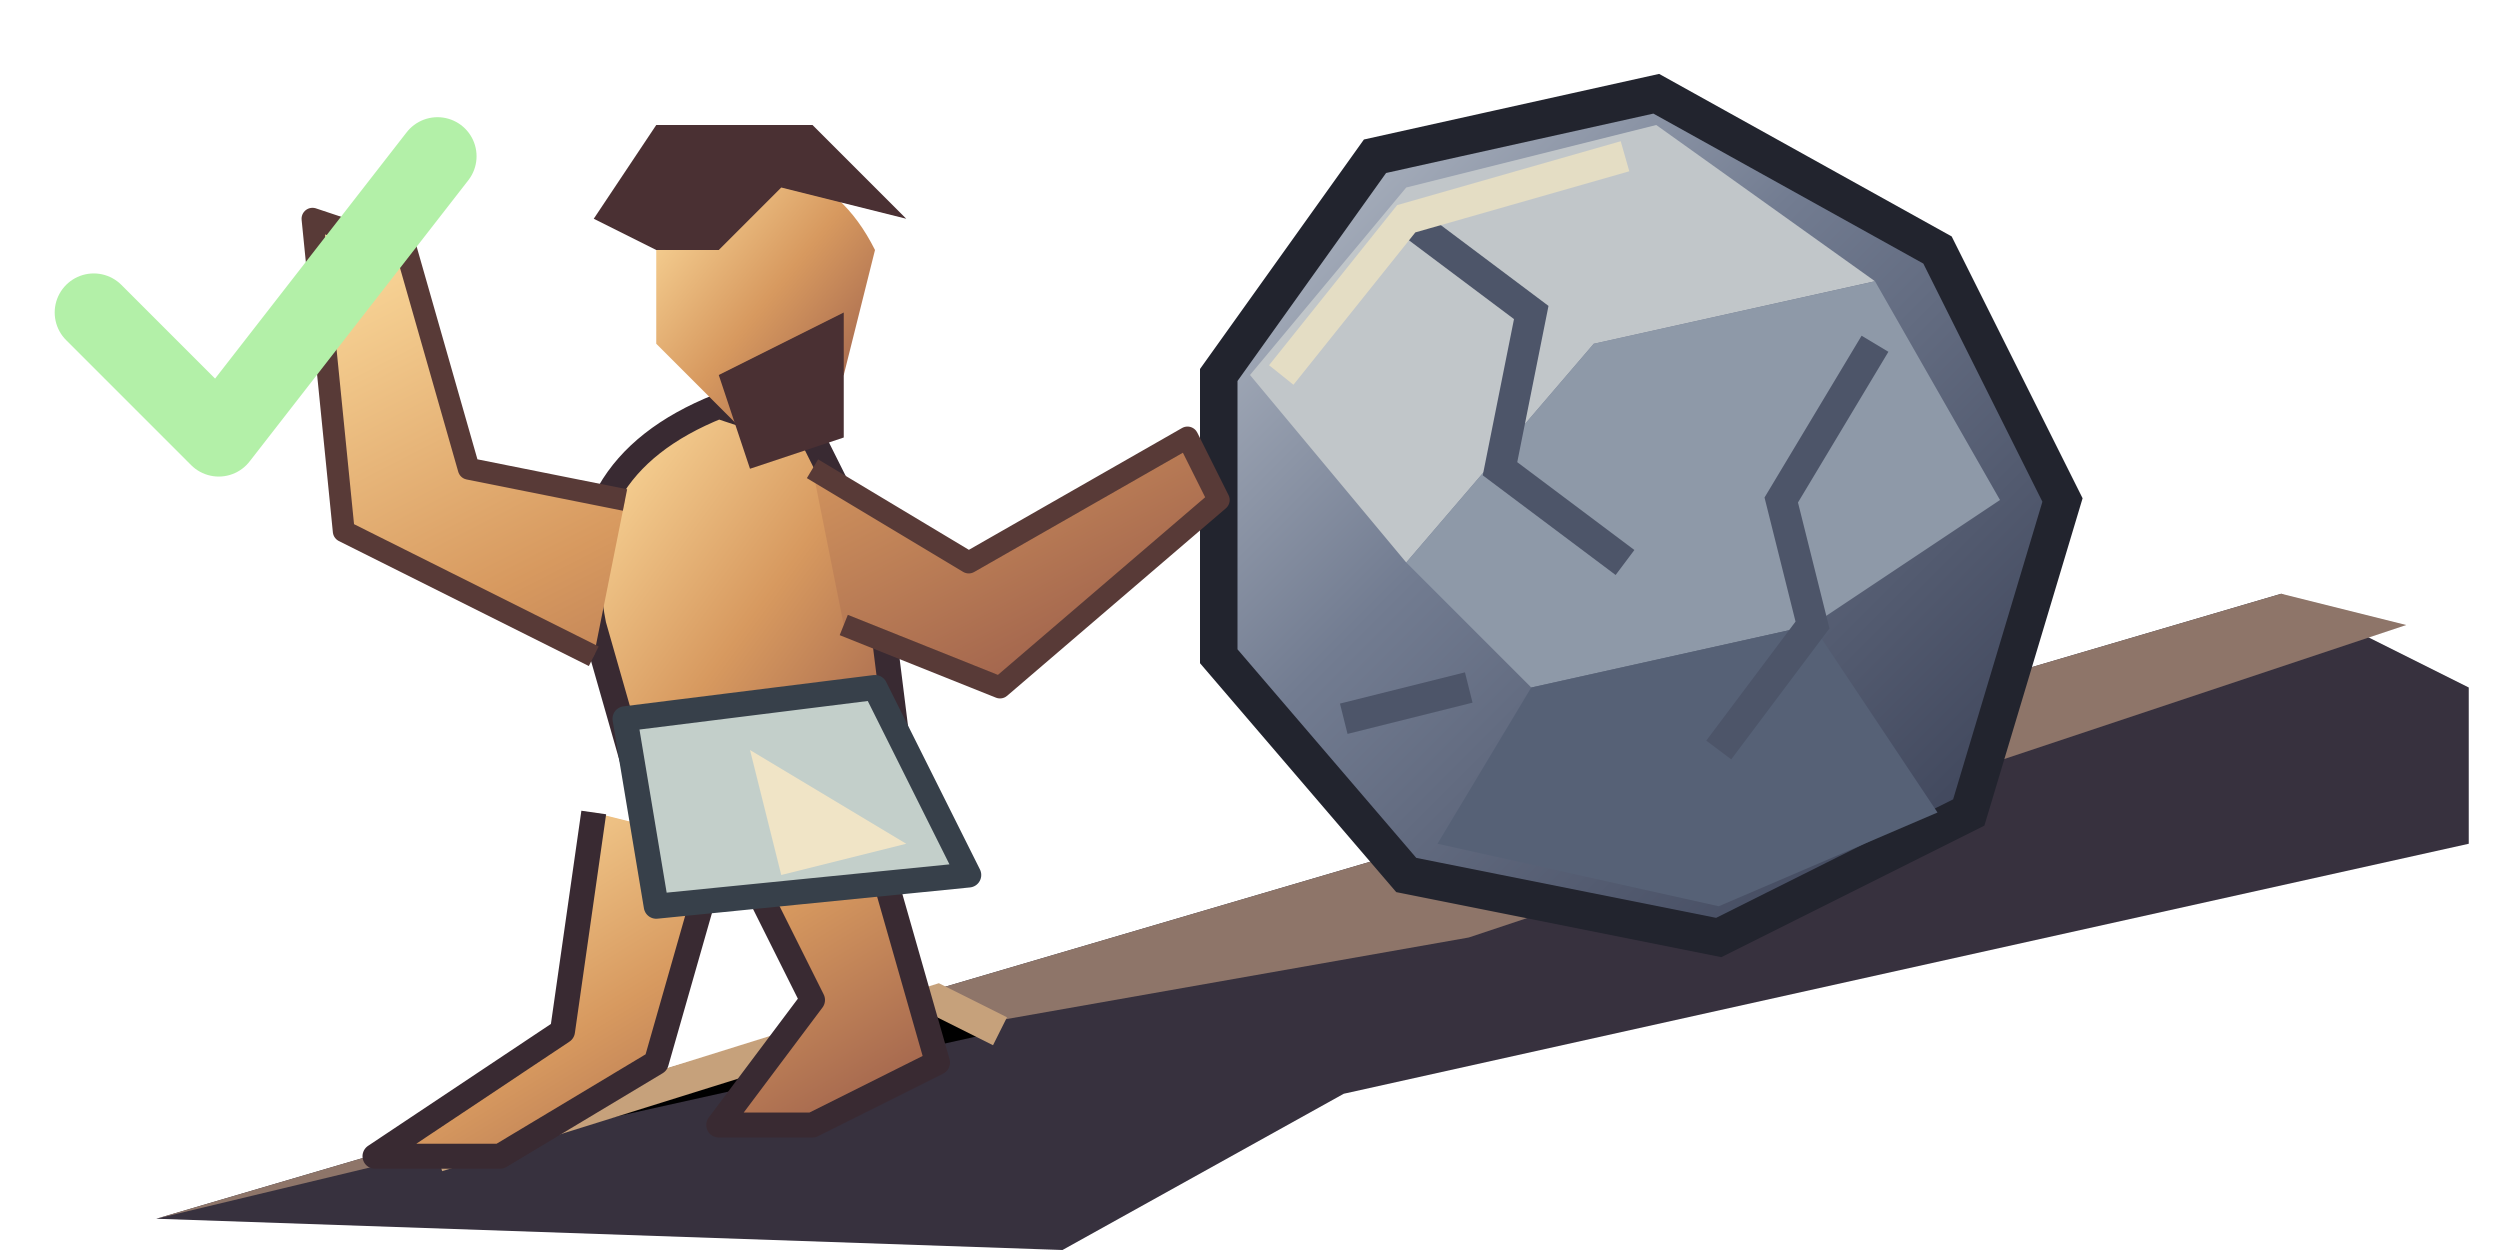
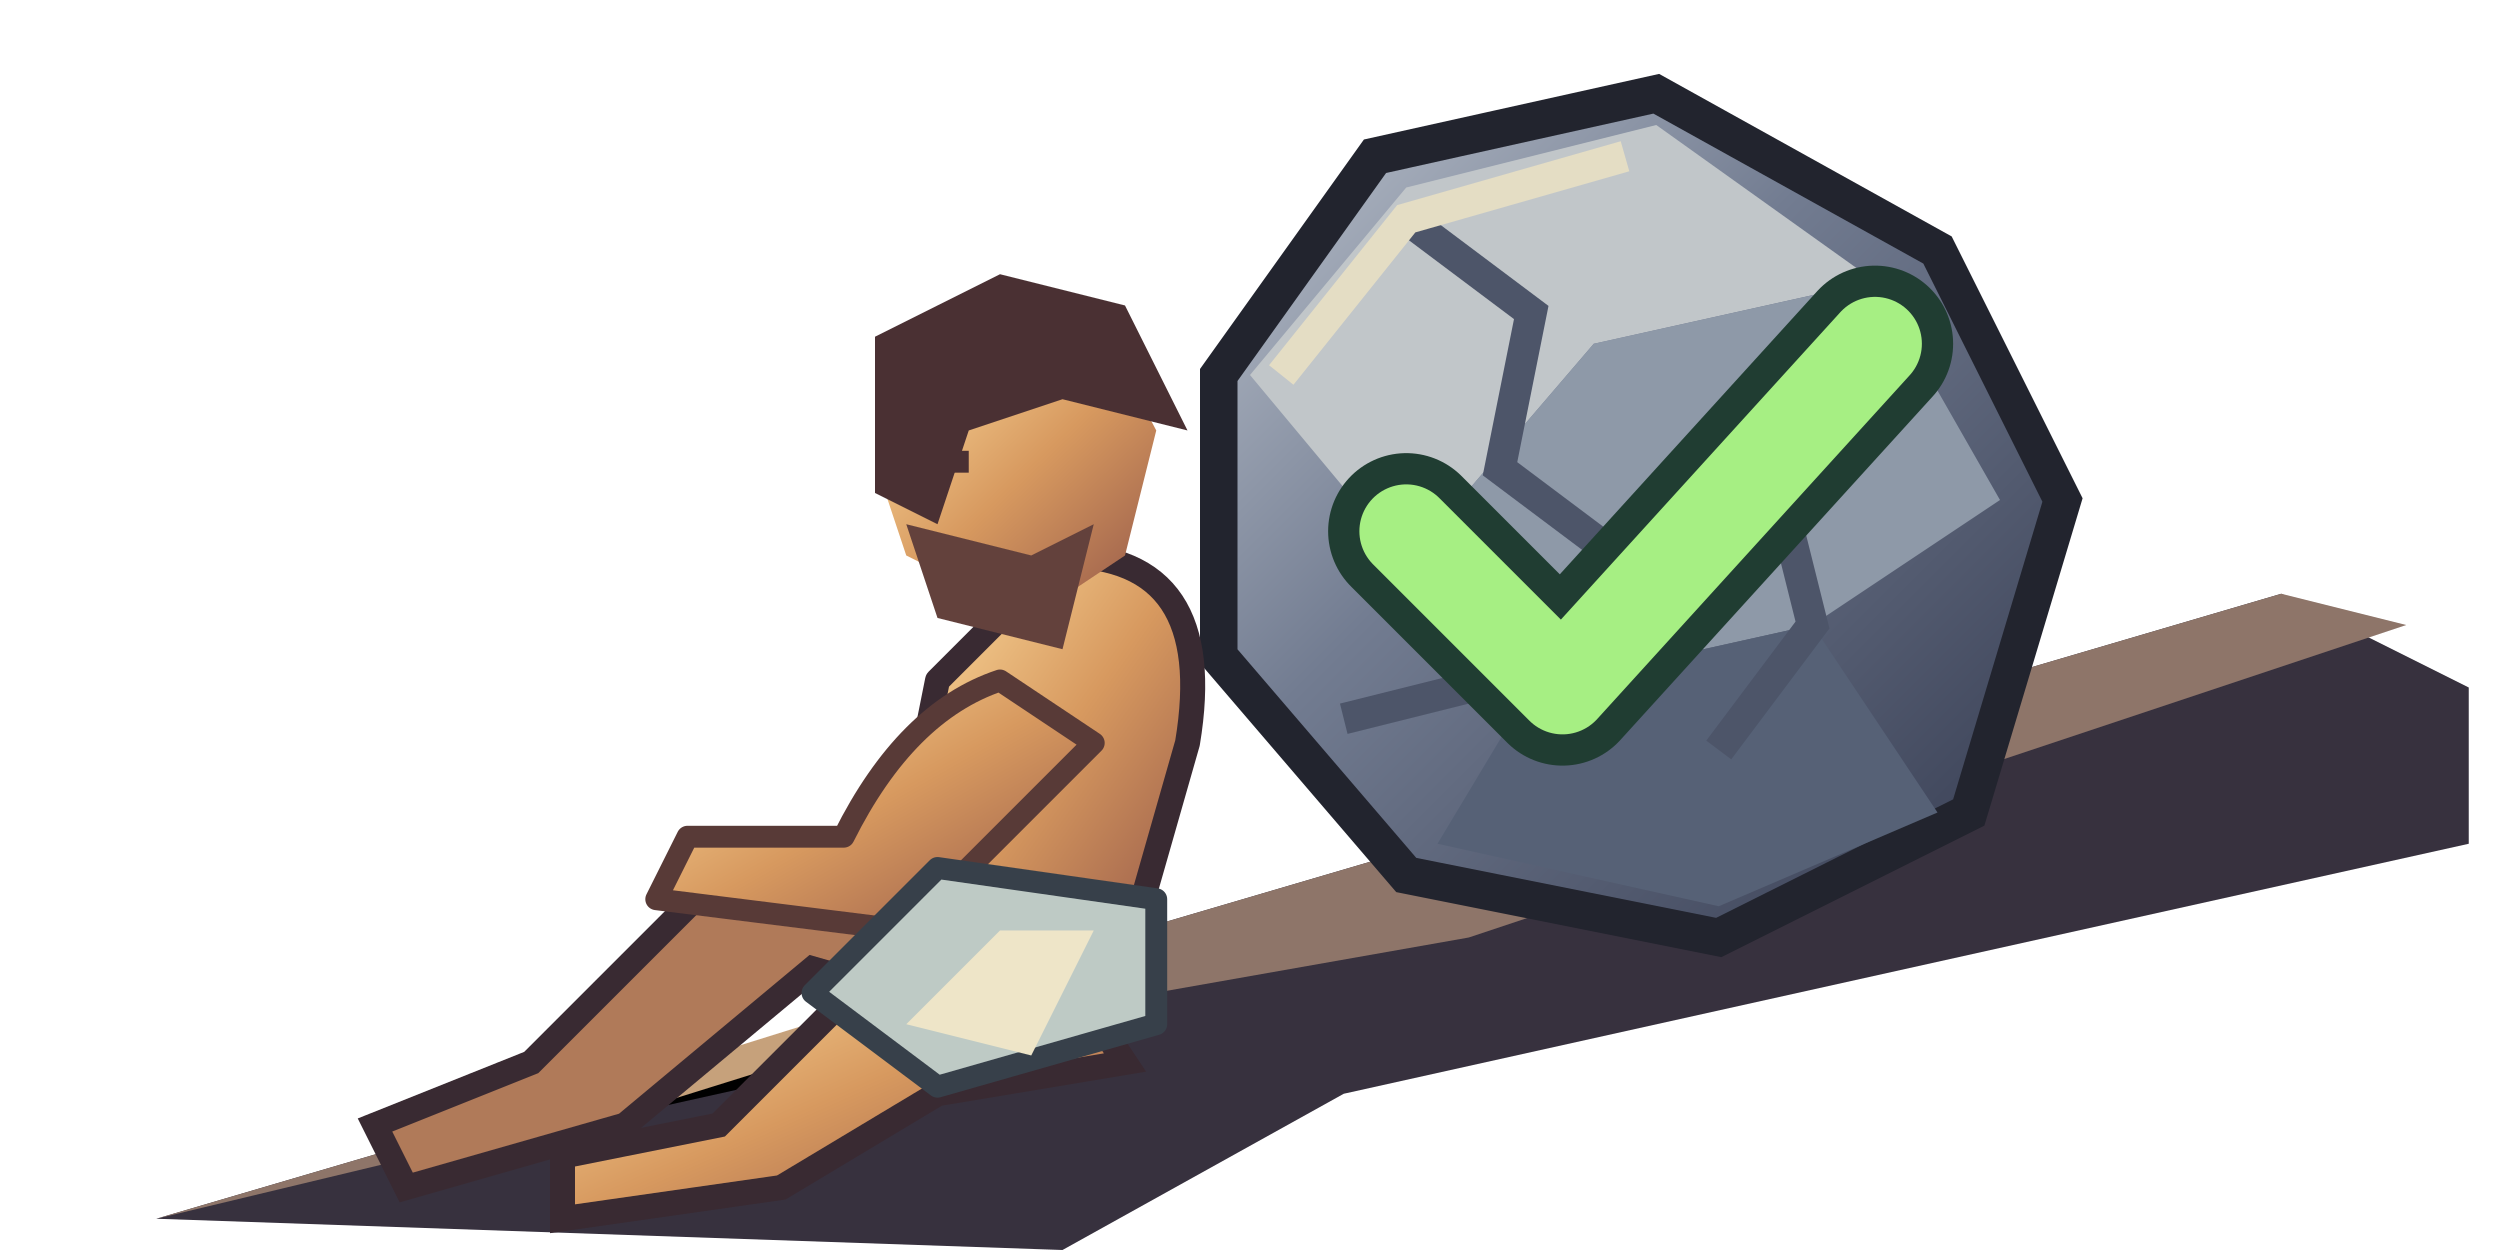
<svg xmlns="http://www.w3.org/2000/svg" width="80" height="40" viewBox="0 0 80 40">
  <defs>
    <linearGradient id="fire" x1="0%" y1="100%" x2="20%" y2="0%">
      <stop stop-color="#ffe595" />
      <stop offset=".42" stop-color="#ffb638" />
      <stop offset=".75" stop-color="#ff6026" />
      <stop offset="1" stop-color="#ca2926" />
    </linearGradient>
    <linearGradient id="stone" x2="100%" y2="100%">
      <stop stop-color="#bdc4ce" />
      <stop offset=".4" stop-color="#727c91" />
      <stop offset="1" stop-color="#33394e" />
    </linearGradient>
    <linearGradient id="skin" x2="100%" y2="100%">
      <stop stop-color="#ffe0a1" />
      <stop offset=".5" stop-color="#d7995f" />
      <stop offset="1" stop-color="#925548" />
    </linearGradient>
    <radialGradient id="glow">
      <stop stop-color="#ff8c27" stop-opacity=".24" />
      <stop offset="1" stop-color="#ff5a1d" stop-opacity="0" />
    </radialGradient>
  </defs>
  <path d="M5 39 L73 19 L79 22 L79 27 L43 35 L34 40Z" fill="#37313e" />
  <path d="M5 39 L73 19 L77 20 L47 30 L30 33Z" fill="#8e7569" />
  <path d="M14 37 L30 32 L32 33 M47 28 L64 23" stroke="#c6a17b" stroke-width="1" />
  <g transform="translate(52 17) rotate(0)">
    <path d="M-13 -5 L-8 -12 L1 -14 L10 -9 L14 -1 L11 9 L3 13 L-7 11 L-13 4Z" fill="url(#stone)" stroke="#22242e" stroke-width="1.2" />
    <path d="M-12 -5 L-7 -11 L1 -13 L8 -8 L-1 -6 L-7 1Z" fill="#c1c6c9" />
    <path d="M-7 1 L-1 -6 L8 -8 L12 -1 L6 3 L-3 5Z" fill="#8e99a8" />
    <path d="M-3 5 L6 3 L10 9 L3 12 L-6 10Z" fill="#566176" />
    <path d="M-7 -10 L-3 -7 L-4 -2 L0 1 M8 -6 L5 -1 L6 3 L3 7 M-9 6 L-5 5" stroke="#4d5569" stroke-width="1" fill="none" />
    <path d="M-11 -5 L-7 -10 L0 -12" stroke="#e4ddc4" stroke-width="1" fill="none" />
  </g>
-   <g transform="translate(0 0)" stroke-linejoin="round">
-     <path d="M23 27 L21 34 L16 37 L12 37 L18 33 L19 26 M28 27 L30 34 L26 36 L23 36 L26 32 L24 28" fill="url(#skin)" stroke="#392a32" stroke-width=".8" />
-     <path d="M23 13 Q18 15 19 20 L21 27 L29 26 L28 18 L26 14Z" fill="url(#skin)" stroke="#392a32" stroke-width=".8" />
-     <path d="M26 15 L31 18 L38 14 L39 16 L32 22 L27 20 M20 16 L15 15 L13 8 L10 7 L11 17 L19 21" fill="url(#skin)" stroke="#583a37" stroke-width=".7" />
-     <path d="M20 23 L28 22 L31 28 L21 29Z" fill="#c3cfca" stroke="#37404a" stroke-width=".8" />
-     <path d="M24 24 L25 28 L29 27" fill="#f0e4c6" />
-     <path d="M21 6 Q26 4 28 8 L27 12 L24 14 L21 11Z" fill="url(#skin)" />
-     <path d="M21 8 L19 7 L21 4 L26 4 L29 7 L25 6 L23 8Z M23 12 L27 10 L27 14 L24 15Z" fill="#4a3033" />
-     <path d="M3 10 L7 14 L14 5" fill="none" stroke="#b3f0a8" stroke-width="2.5" stroke-linecap="round" stroke-linejoin="round" />
+   <path d="M45 17 L50 22 L60 11" fill="none" stroke="#203d32" stroke-width="5" stroke-linecap="round" stroke-linejoin="round" />
+   <path d="M45 17 L50 22 L60 11" fill="none" stroke="#a6ef83" stroke-width="3" stroke-linecap="round" stroke-linejoin="round" />
+   <path d="M34 29 Q28 26 23 28 L17 34 L12 36 L13 38 L20 36 L26 31 L33 33Z" fill="#b07a59" stroke="#392a32" stroke-width=".8" />
+   <path d="M34 31 L27 32 L23 36 L18 37 L18 39 L25 38 L30 35 L36 34Z" fill="url(#skin)" stroke="#392a32" stroke-width=".8" />
+   <g transform="translate(0 -0.225)" stroke-linejoin="round">
+     <path d="M34 18 Q39 18 38 24 L36 31 L29 31 L29 27 L30 22Z" fill="url(#skin)" stroke="#392a32" stroke-width=".8" />
+     <path d="M32 22 Q29 23 27 27 L22 27 L21 29 L29 30 L35 24Z" fill="url(#skin)" stroke="#583a37" stroke-width=".7" />
+     <path d="M30 28 L37 29 L37 33 L30 35 L26 32Z" fill="#becac5" stroke="#37404a" stroke-width=".7" />
+     <path d="M32 30 L35 30 L33 34 L29 33Z" fill="#eee5c8" />
+     <path d="M30 12 Q35 10 37 14 L36 18 L33 20 L29 18 L28 15Z" fill="url(#skin)" />
+     <path d="M28 14 L28 11 L32 9 L36 10 L38 14 L34 13 L31 14 L30 17 L28 16Z" fill="#4a3033" />
+     <path d="M29 17 L33 18 L35 17 L34 21 L30 20Z" fill="#63413c" />
+     <path d="M29 15 L31 15" stroke="#4a3033" stroke-width=".7" />
  </g>
</svg>
